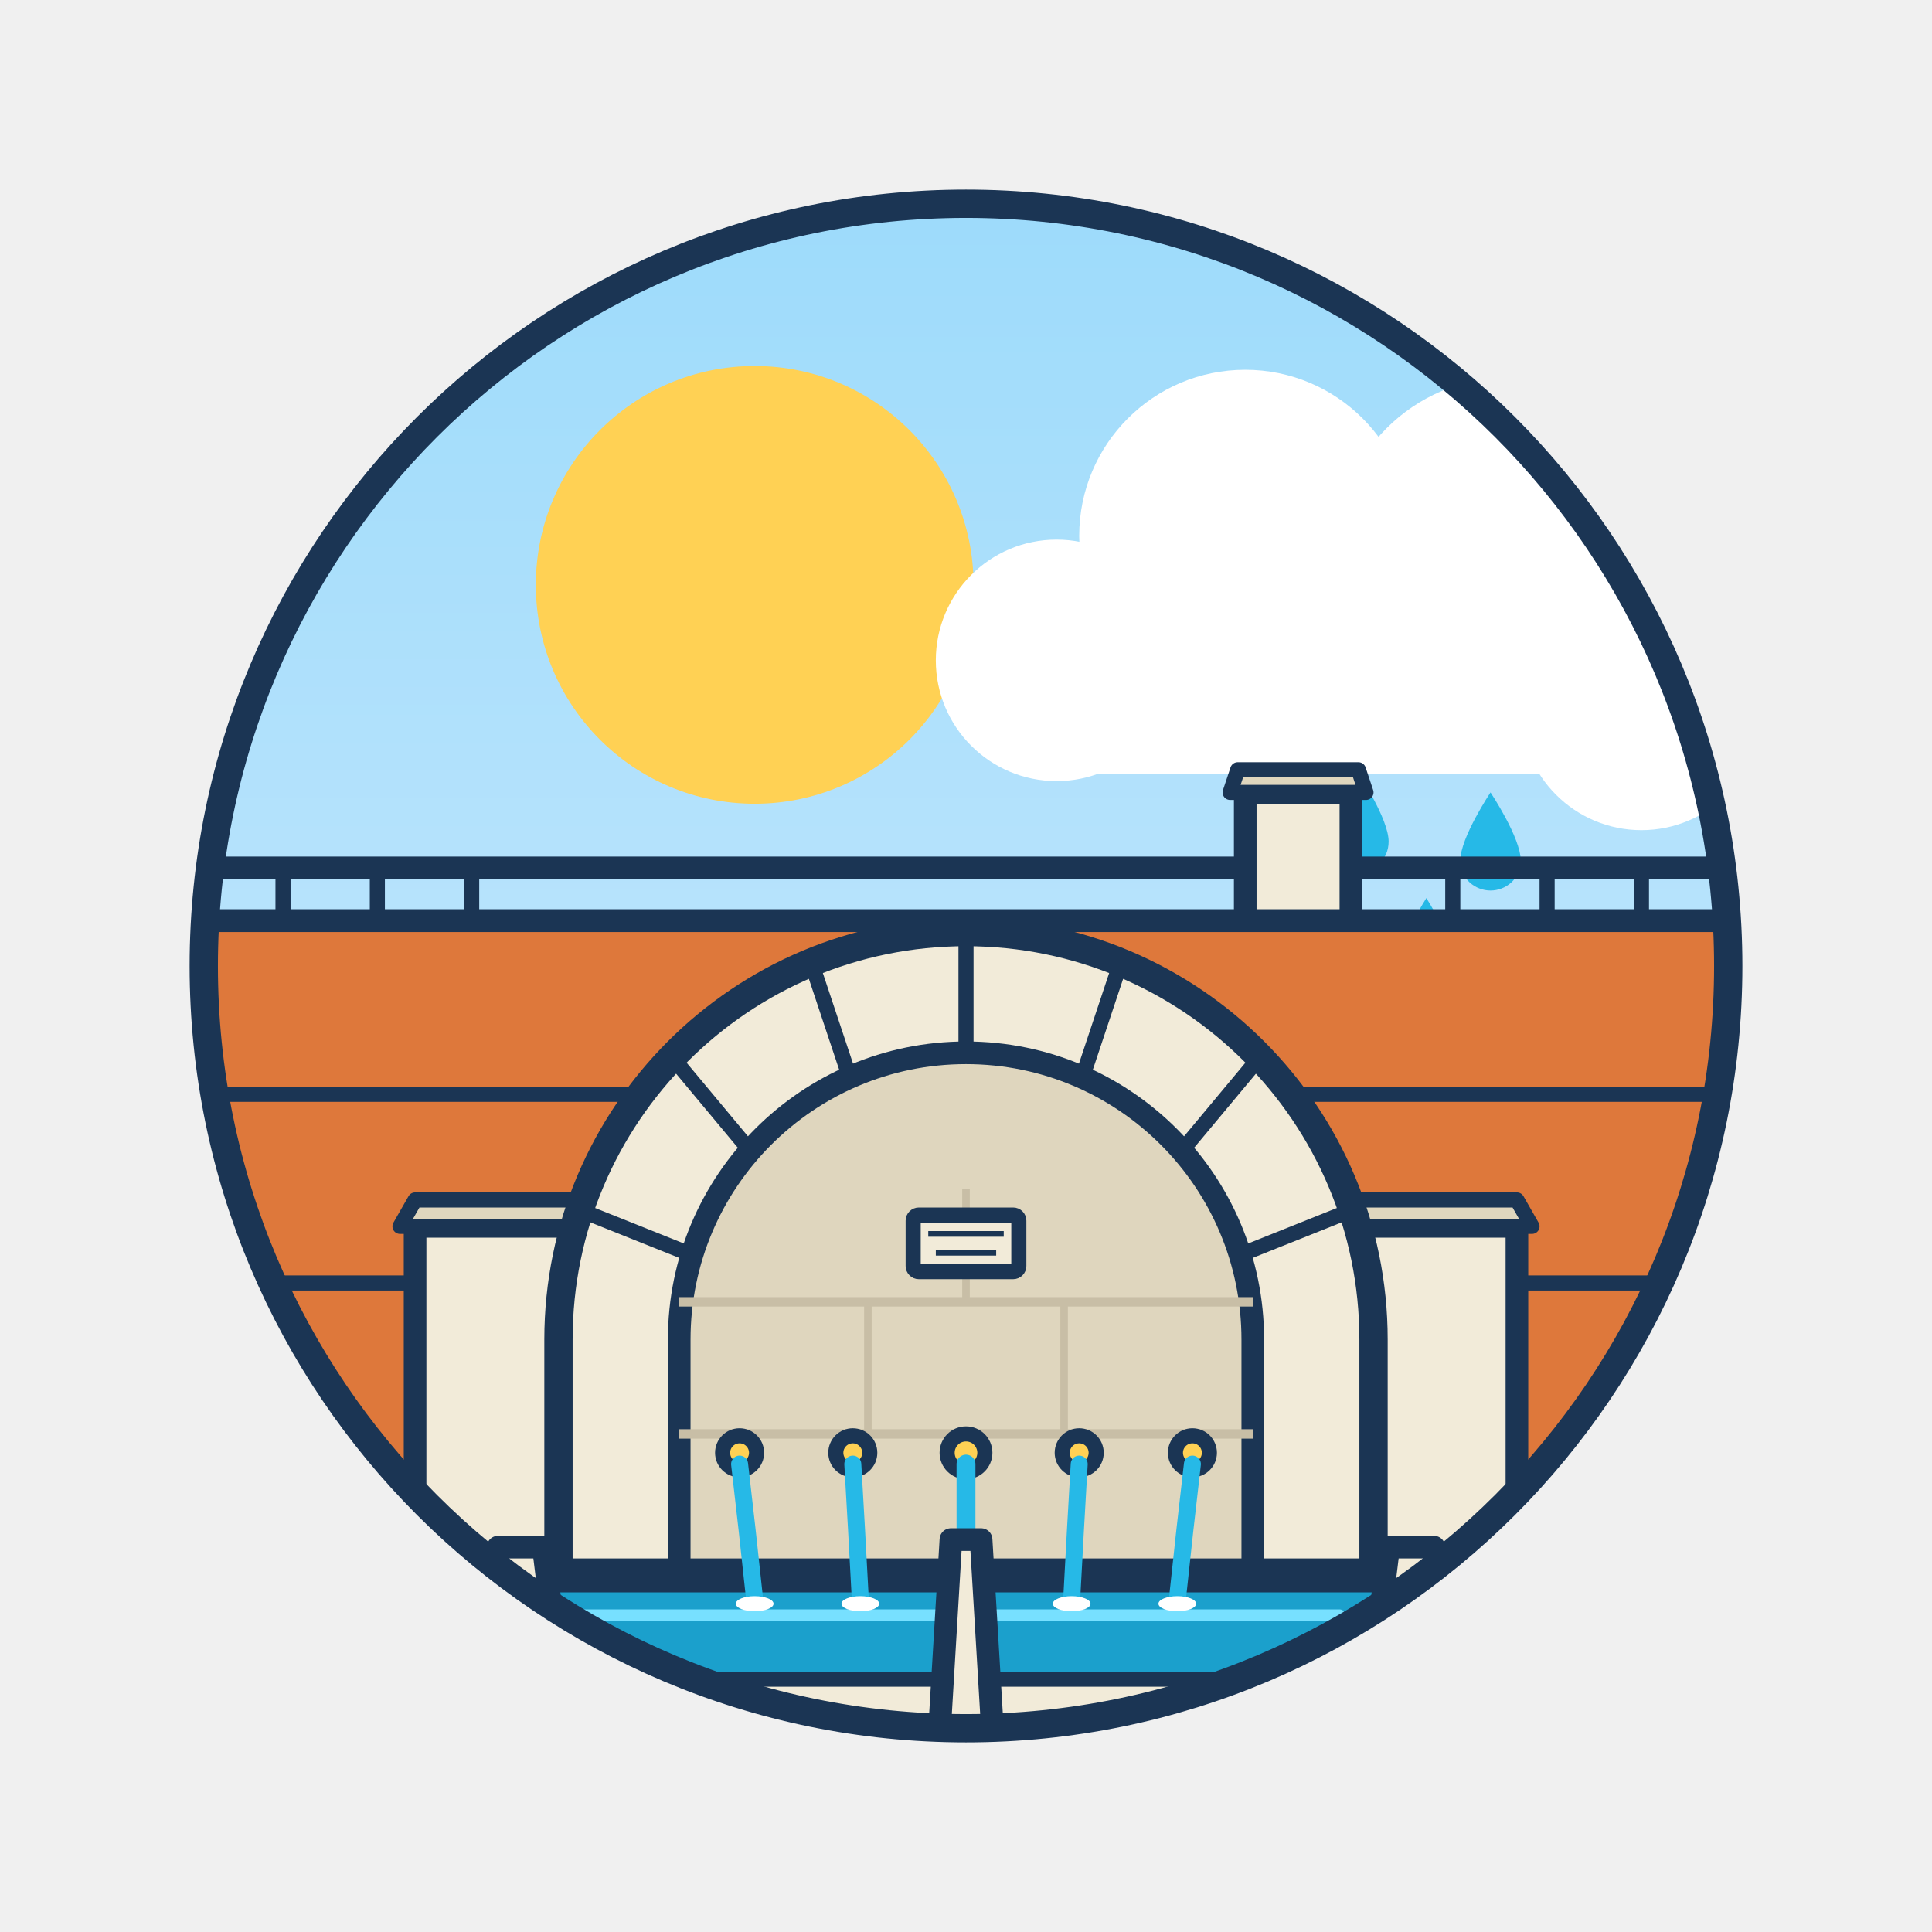
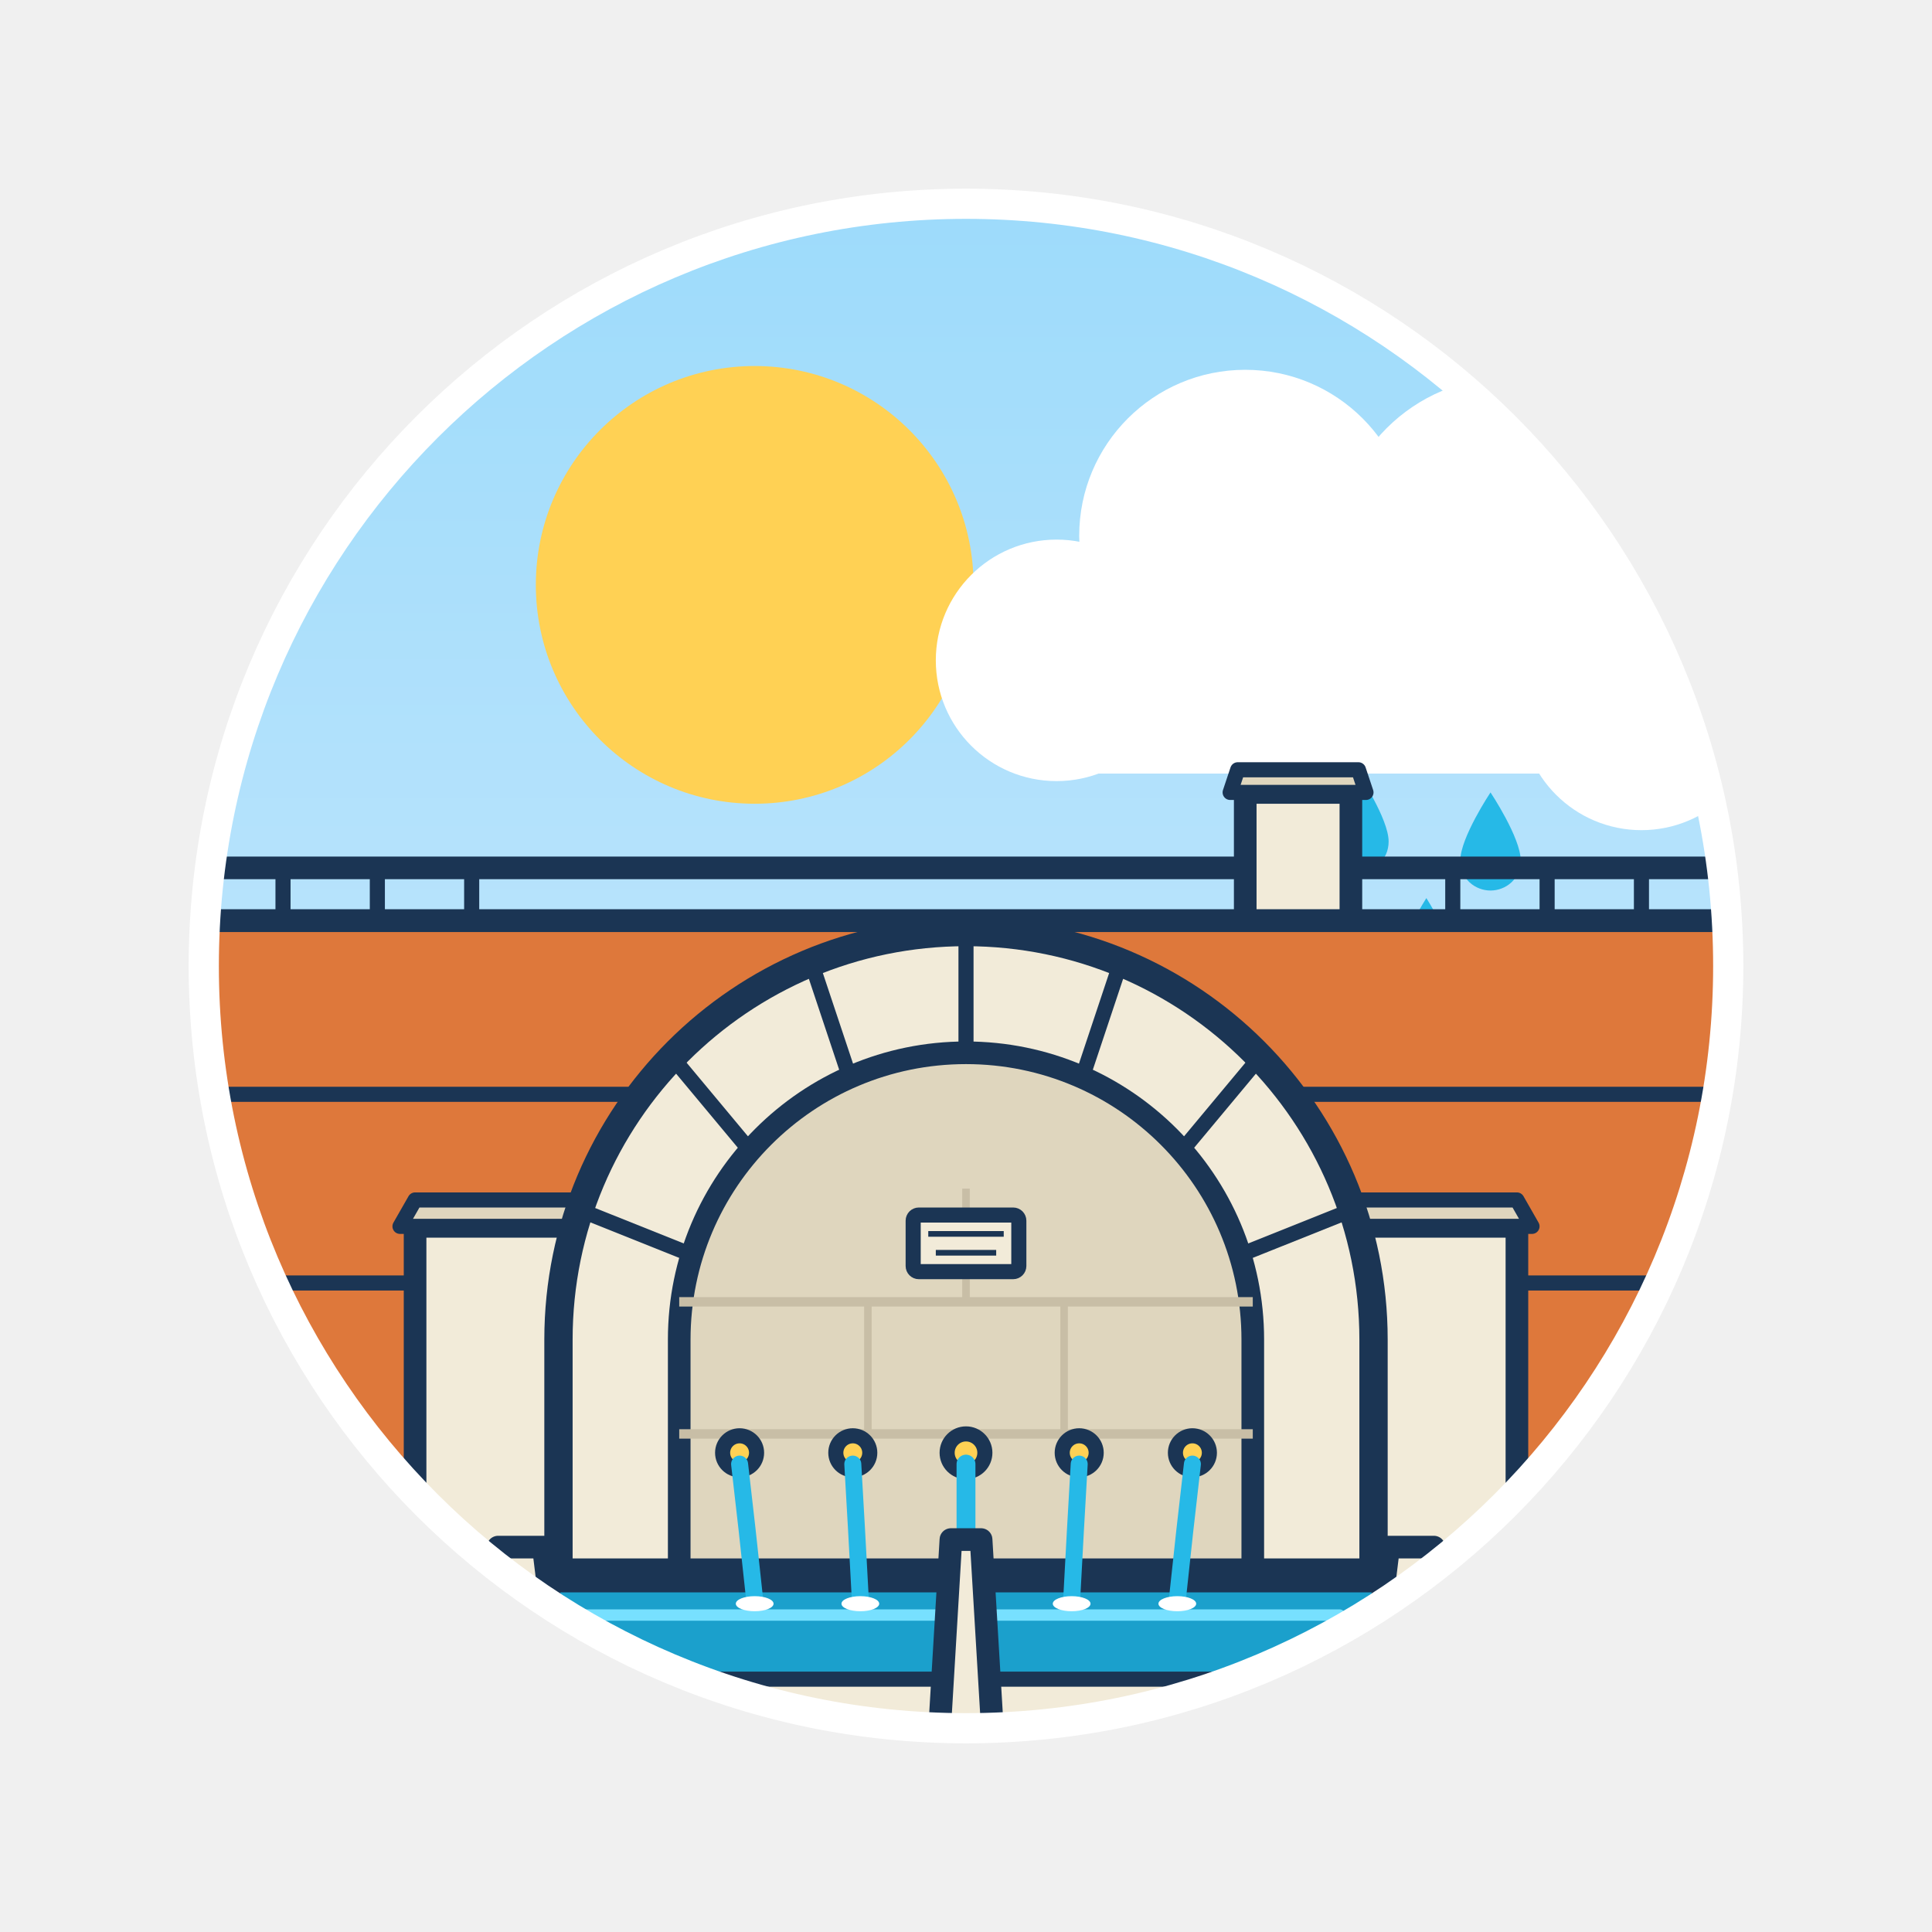
<svg xmlns="http://www.w3.org/2000/svg" viewBox="0 0 512 512">
  <defs>
    <linearGradient id="skyGrad1" x1="0%" y1="0%" x2="0%" y2="100%">
      <stop offset="0%" stop-color="#9ddbfb" />
      <stop offset="60%" stop-color="#bee5fc" />
      <stop offset="100%" stop-color="#ddf1fe" />
    </linearGradient>
    <clipPath id="clip1">
      <circle cx="256" cy="256" r="202" />
    </clipPath>
  </defs>
  <style>
    .stroke-main { stroke: #1b3554; stroke-width: 6; stroke-linecap: round; stroke-linejoin: round; }
    .stroke-thick { stroke: #1b3554; stroke-width: 7.5; stroke-linecap: round; stroke-linejoin: round; }
    .stroke-thin { stroke: #1b3554; stroke-width: 4; stroke-linecap: round; stroke-linejoin: round; }
+     .stroke-white { stroke: #ffffff; stroke-width: 8; stroke-linecap: round; stroke-linejoin: round; }
    .fill-navy { fill: #1b3554; }
    .fill-ochre { fill: #de783b; }
    .fill-ochre-light { fill: #ea8a4e; }
    .fill-stone { fill: #f2ebd9; }
    .fill-stone-dark { fill: #dfd6be; }
    .fill-sun { fill: #ffd154; }
    .fill-cloud { fill: #ffffff; }
    .fill-water { fill: #26b9e7; }
    .fill-water-deep { fill: #1ba0cc; }
  </style>
  <g clip-path="url(#clip1)">
    <circle cx="256" cy="256" r="202" fill="url(#skyGrad1)" />
    <circle cx="200" cy="155" r="58" class="fill-sun" />
    <g class="fill-cloud">
      <circle cx="280" cy="175" r="32" />
      <circle cx="330" cy="142" r="44" />
      <circle cx="400" cy="146" r="46" />
      <circle cx="435" cy="188" r="32" />
      <rect x="275" y="160" width="160" height="45" />
    </g>
    <path d="M 360 205 C 360 205 352 217 352 223 C 352 228 356 231 360 231 C 364 231 368 228 368 223 C 368 217 360 205 360 205 Z" class="fill-water" />
    <path d="M 395 210 C 395 210 387 222 387 228 C 387 233 391 236 395 236 C 399 236 403 233 403 228 C 403 222 395 210 395 210 Z" class="fill-water" />
    <path d="M 378 238 C 378 238 371 249 371 254 C 371 258 374 261 378 261 C 382 261 385 258 385 254 C 385 249 378 238 378 238 Z" class="fill-water" />
    <g>
      <line x1="50" y1="230" x2="462" y2="230" class="stroke-main" />
      <line x1="50" y1="244" x2="462" y2="244" class="stroke-main" />
      <line x1="75" y1="230" x2="75" y2="244" class="stroke-thin" />
      <line x1="100" y1="230" x2="100" y2="244" class="stroke-thin" />
      <line x1="125" y1="230" x2="125" y2="244" class="stroke-thin" />
      <line x1="385" y1="230" x2="385" y2="244" class="stroke-thin" />
      <line x1="410" y1="230" x2="410" y2="244" class="stroke-thin" />
      <line x1="435" y1="230" x2="435" y2="244" class="stroke-thin" />
      <rect x="330" y="210" width="28" height="34" class="fill-stone stroke-main" />
      <polygon points="326,210 362,210 360,204 328,204" class="fill-stone-dark stroke-thin" />
    </g>
    <rect x="40" y="244" width="432" height="230" class="fill-ochre stroke-main" />
    <line x1="40" y1="290" x2="472" y2="290" class="stroke-thin" stroke="#c06028" />
    <line x1="40" y1="340" x2="472" y2="340" class="stroke-thin" stroke="#c06028" />
    <rect x="110" y="325" width="46" height="110" class="fill-stone stroke-main" />
    <polygon points="106,325 160,325 156,318 110,318" class="fill-stone-dark stroke-thin" />
    <rect x="356" y="325" width="46" height="110" class="fill-stone stroke-main" />
    <polygon points="352,325 406,325 402,318 356,318" class="fill-stone-dark stroke-thin" />
    <g>
      <path d="M 148 420 L 148 355 A 108 108 0 0 1 364 355 L 364 420 Z" class="fill-stone stroke-thick" />
      <line x1="256" y1="247" x2="256" y2="280" class="stroke-thin" />
      <line x1="215" y1="255" x2="225" y2="285" class="stroke-thin" />
      <line x1="297" y1="255" x2="287" y2="285" class="stroke-thin" />
      <line x1="178" y1="280" x2="198" y2="304" class="stroke-thin" />
      <line x1="334" y1="280" x2="314" y2="304" class="stroke-thin" />
      <line x1="152" y1="320" x2="182" y2="332" class="stroke-thin" />
      <line x1="360" y1="320" x2="330" y2="332" class="stroke-thin" />
      <path d="M 180 420 L 180 355 A 76 76 0 0 1 332 355 L 332 420 Z" class="fill-stone-dark stroke-main" />
      <line x1="180" y1="345" x2="332" y2="345" stroke="#c8bea6" stroke-width="2.5" />
      <line x1="180" y1="380" x2="332" y2="380" stroke="#c8bea6" stroke-width="2.5" />
      <line x1="230" y1="345" x2="230" y2="380" stroke="#c8bea6" stroke-width="2" />
      <line x1="282" y1="345" x2="282" y2="380" stroke="#c8bea6" stroke-width="2" />
      <line x1="256" y1="315" x2="256" y2="345" stroke="#c8bea6" stroke-width="2" />
      <rect x="242" y="322" width="28" height="15" rx="1.5" class="fill-stone stroke-thin" />
      <line x1="246" y1="327" x2="266" y2="327" stroke="#1b3554" stroke-width="1.5" />
      <line x1="248" y1="332" x2="264" y2="332" stroke="#1b3554" stroke-width="1.5" />
    </g>
    <rect x="140" y="416" width="232" height="45" class="fill-stone stroke-main" />
    <rect x="146" y="420" width="220" height="25" class="fill-water-deep stroke-thin" />
    <line x1="155" y1="428" x2="355" y2="428" stroke="#77e0ff" stroke-width="3" stroke-linecap="round" />
    <circle cx="196" cy="385" r="4.5" class="fill-sun stroke-thin" />
    <path d="M 196 388 Q 198 405 200 424" stroke="#26b9e7" stroke-width="4.5" stroke-linecap="round" fill="none" />
    <circle cx="226" cy="385" r="4.5" class="fill-sun stroke-thin" />
    <path d="M 226 388 Q 227 405 228 424" stroke="#26b9e7" stroke-width="4.5" stroke-linecap="round" fill="none" />
    <circle cx="256" cy="385" r="5" class="fill-sun stroke-thin" />
    <path d="M 256 388 L 256 424" stroke="#26b9e7" stroke-width="5" stroke-linecap="round" fill="none" />
    <circle cx="286" cy="385" r="4.5" class="fill-sun stroke-thin" />
    <path d="M 286 388 Q 285 405 284 424" stroke="#26b9e7" stroke-width="4.5" stroke-linecap="round" fill="none" />
    <circle cx="316" cy="385" r="4.5" class="fill-sun stroke-thin" />
    <path d="M 316 388 Q 314 405 312 424" stroke="#26b9e7" stroke-width="4.5" stroke-linecap="round" fill="none" />
    <ellipse cx="200" cy="425" rx="5" ry="2" fill="#ffffff" />
    <ellipse cx="228" cy="425" rx="5" ry="2" fill="#ffffff" />
    <ellipse cx="256" cy="425" rx="6" ry="2.5" fill="#ffffff" />
    <ellipse cx="284" cy="425" rx="5" ry="2" fill="#ffffff" />
    <ellipse cx="312" cy="425" rx="5" ry="2" fill="#ffffff" />
    <polygon points="124,475 132,410 144,410 152,475" class="fill-stone stroke-main" />
    <polygon points="248,475 252,408 260,408 264,475" class="fill-stone stroke-main" />
    <polygon points="360,475 368,410 380,410 388,475" class="fill-stone stroke-main" />
  </g>
-   <circle cx="256" cy="256" r="202" fill="none" class="stroke-thick" stroke-width="8" />
+   <circle cx="256" cy="256" r="202" fill="none" class="stroke-white" stroke="#ffffff" stroke-width="8" />
</svg>
